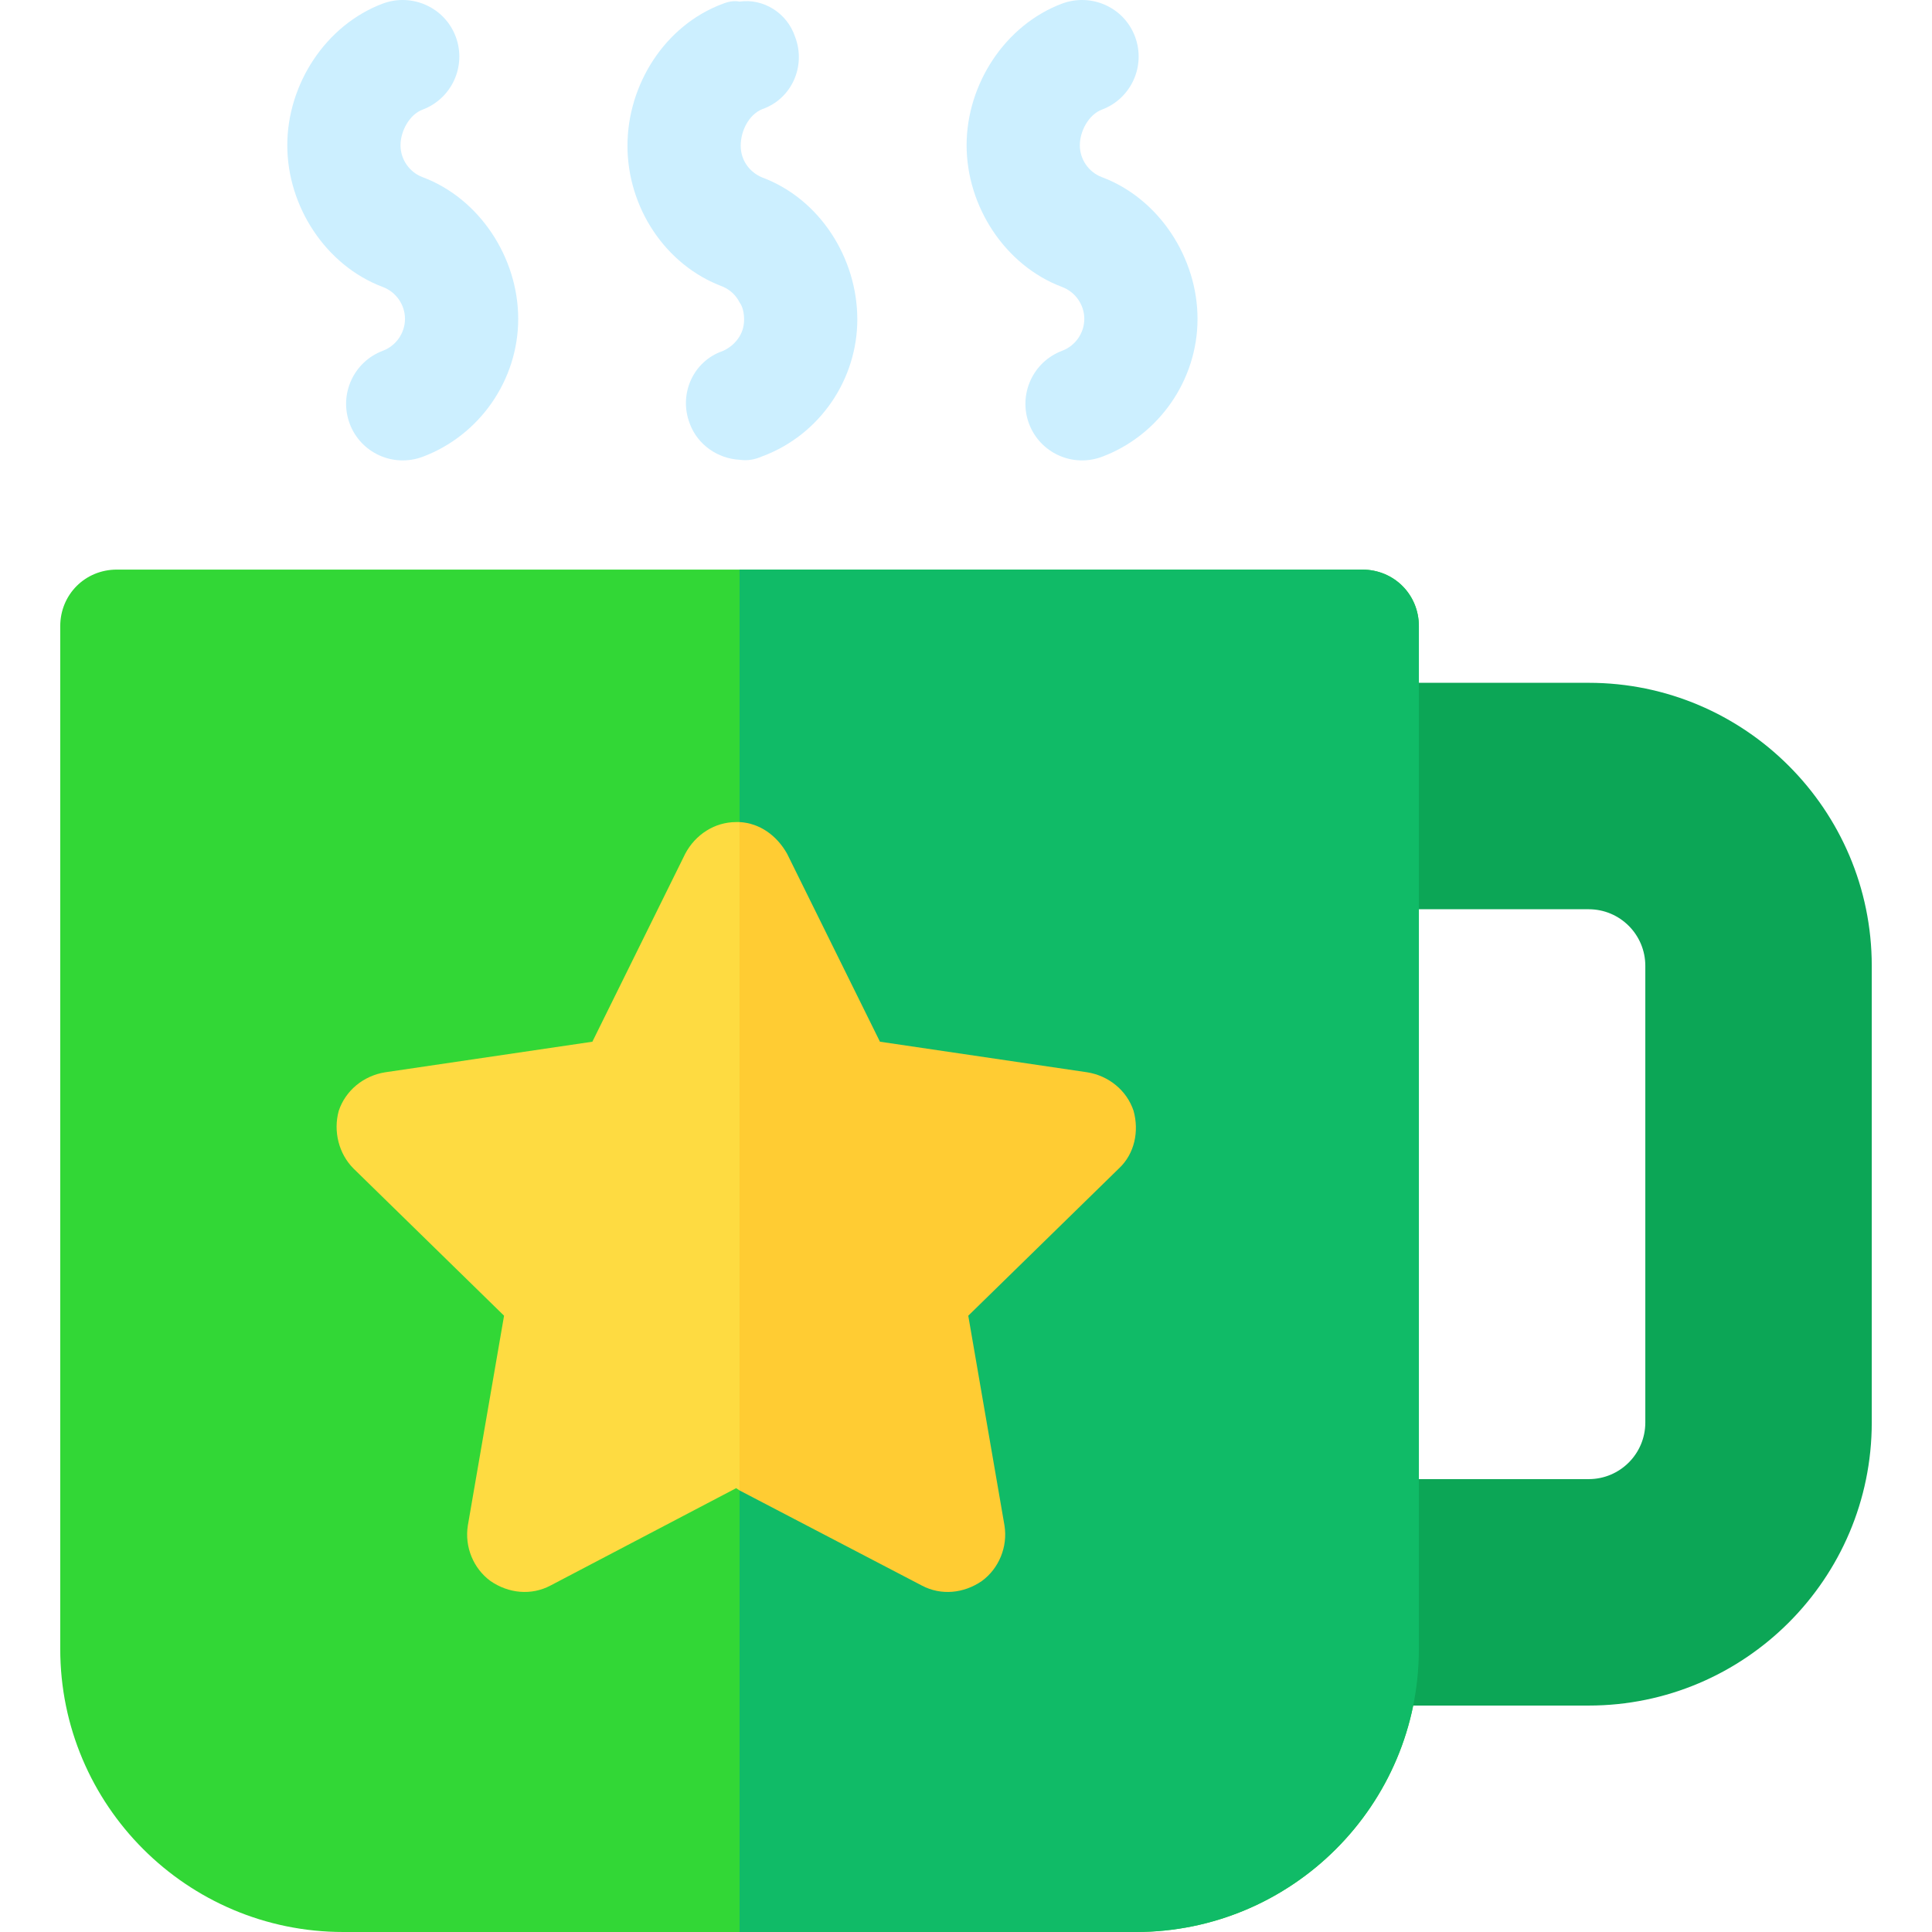
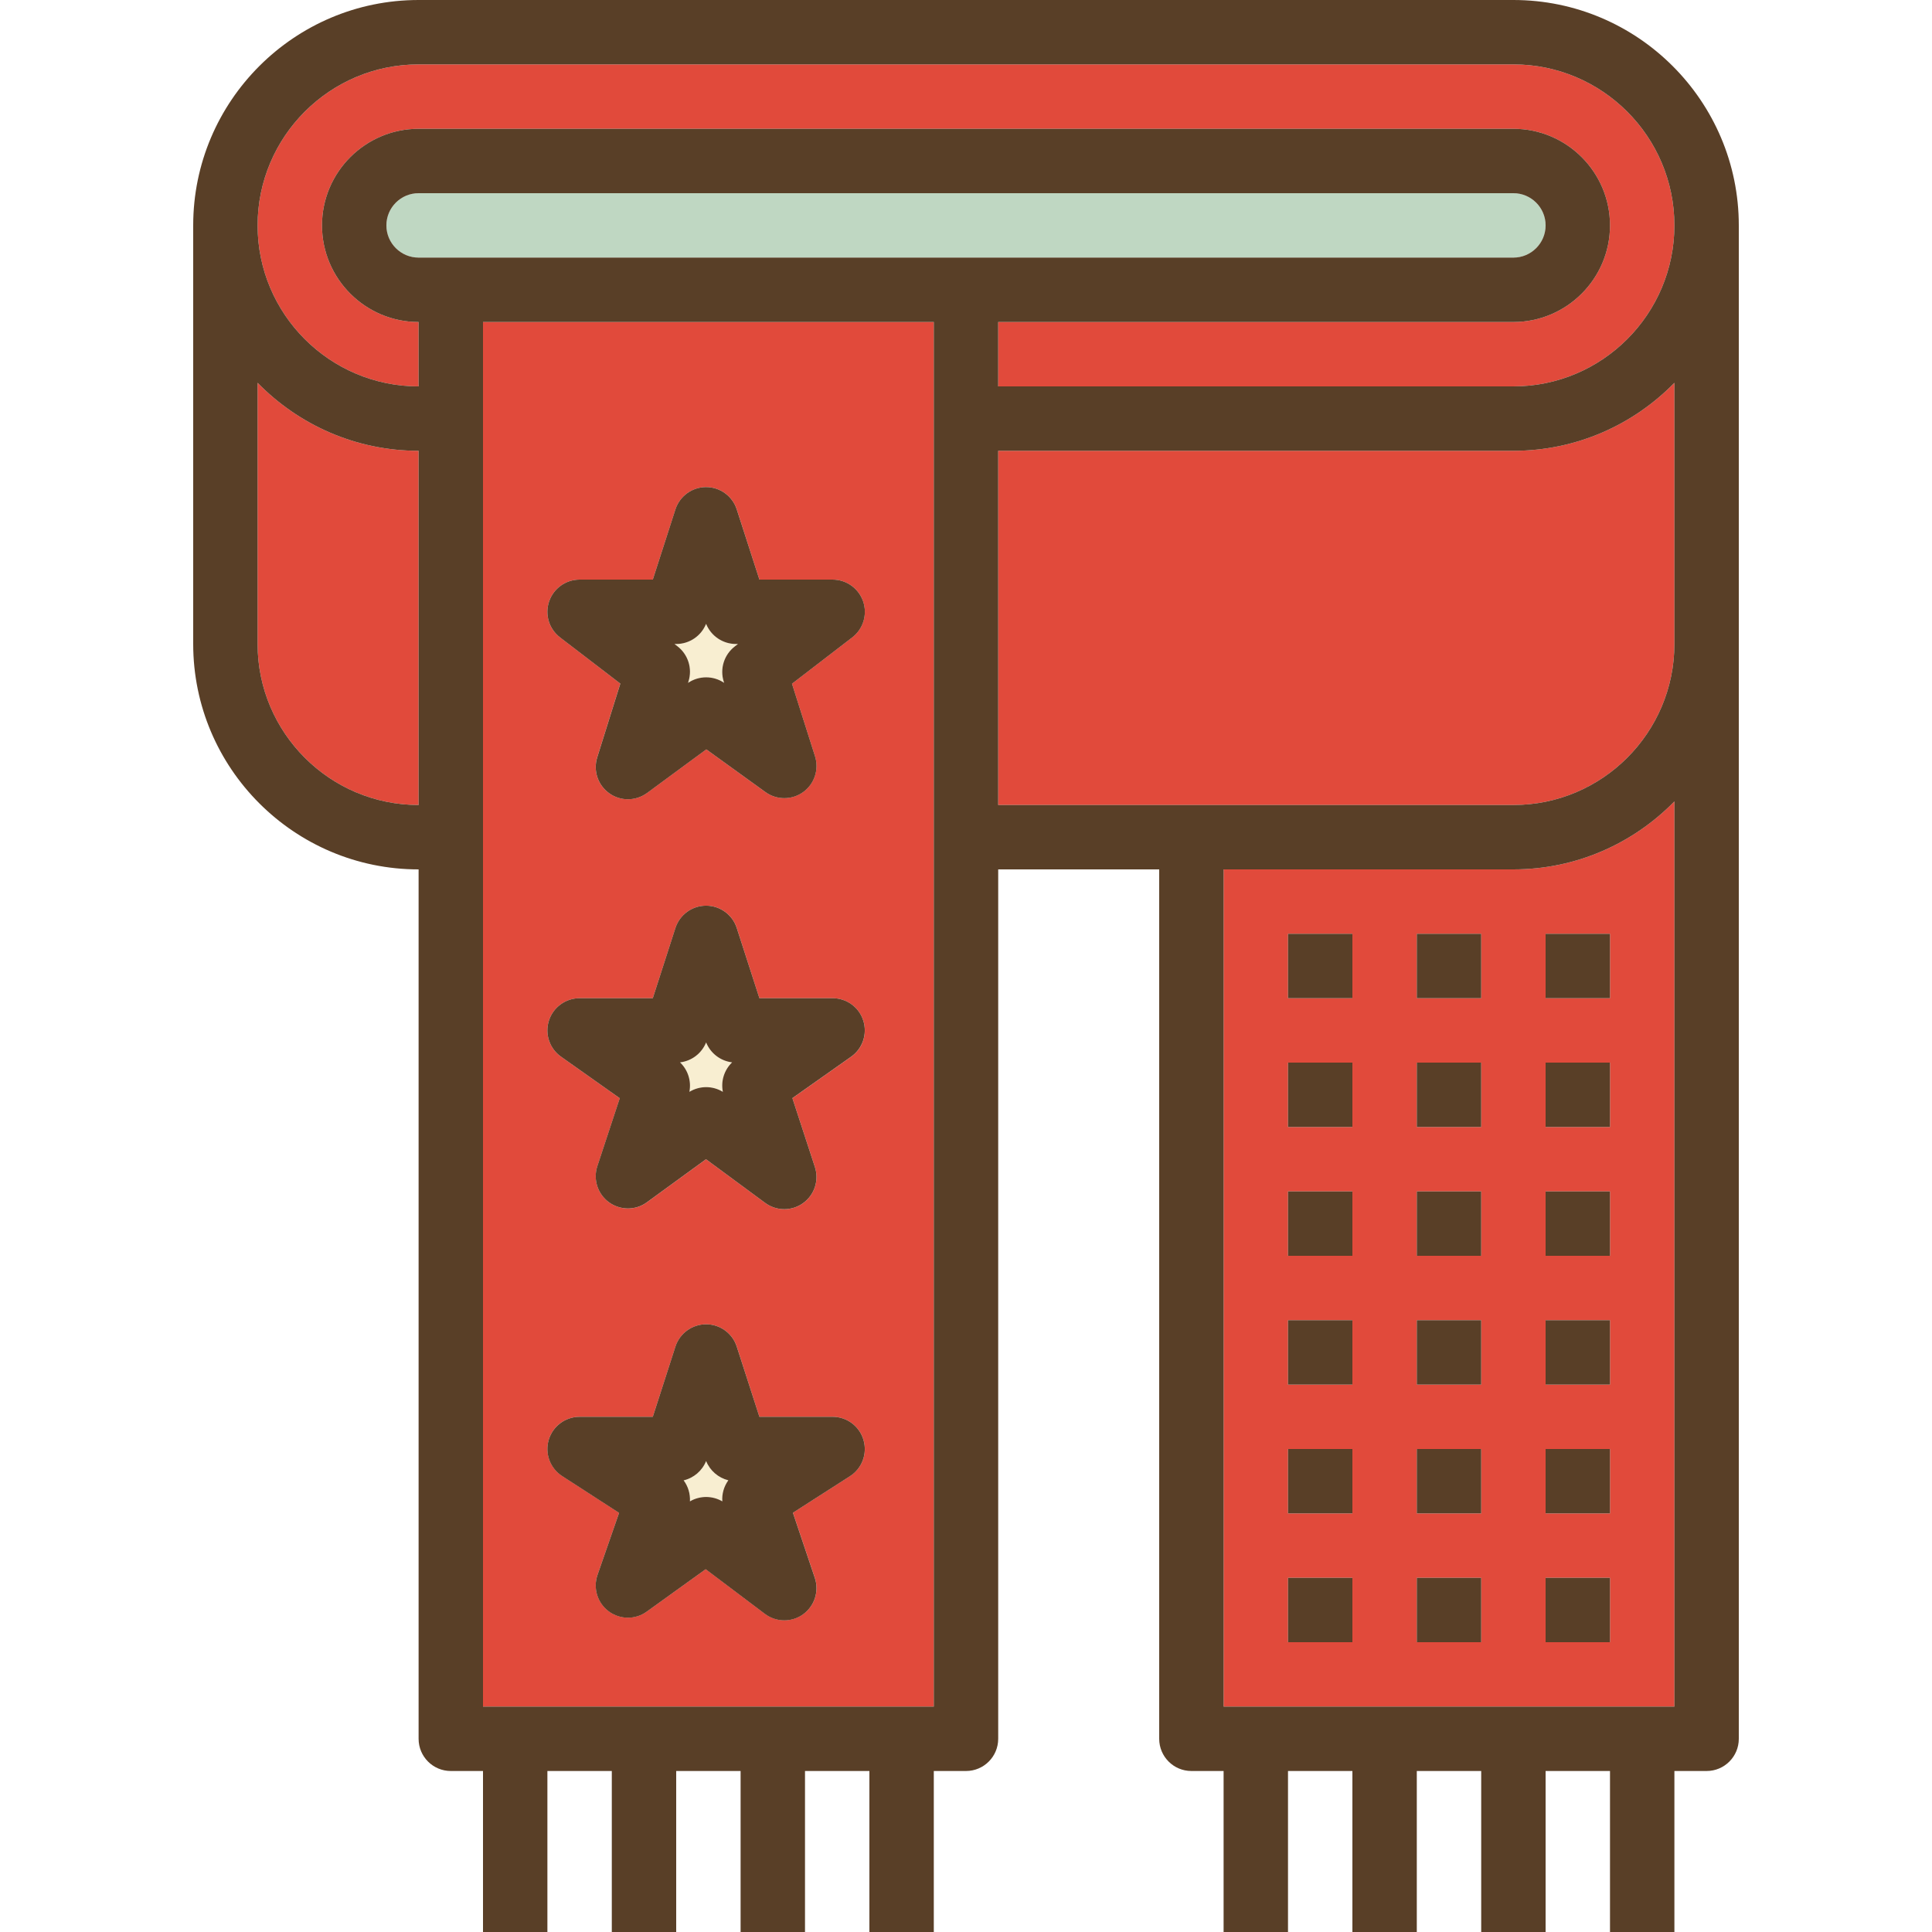
- <svg xmlns="http://www.w3.org/2000/svg" version="1.1" id="Capa_1" x="0px" y="0px" viewBox="0 0 512 512" style="enable-background:new 0 0 512 512;" xml:space="preserve">
-   <path style="fill:#32D736;" d="M361.015,150.947H30.967c-8.402,0-15.002,6.6-15.002,15.002v271.04  C15.965,478.395,49.57,512,90.976,512h210.031c41.406,0,75.011-33.605,75.011-75.011v-271.04  C376.017,157.547,369.418,150.947,361.015,150.947z" />
-   <path style="fill:#FEDB41;" d="M300.405,294.369c-1.8-5.403-6.6-9.303-12.301-10.202l-54.908-8.102l-24.604-49.806  c-2.699-4.802-7.201-8.102-12.601-8.402h-0.901c-5.699,0-10.802,3.301-13.501,8.402l-24.604,49.806l-54.909,8.102  c-5.701,0.899-10.501,4.8-12.301,10.202c-1.501,5.401,0,11.4,3.901,15.3l39.905,39.007l-9.601,55.606  c-0.899,5.701,1.501,11.402,6.001,14.704c4.802,3.3,10.802,3.901,15.903,1.199l49.206-25.804l0.901,0.599l48.307,25.205  c5.102,2.701,11.102,2.1,15.903-1.199c4.5-3.301,6.9-9.002,6.001-14.704l-9.601-55.606l39.905-39.007  C300.705,305.77,301.908,299.77,300.405,294.369z" />
+ <svg xmlns="http://www.w3.org/2000/svg" version="1.1" id="Capa_1" x="0px" y="0px" viewBox="0 0 480 480" style="enable-background:new 0 0 480 480;" xml:space="preserve">
+   <path style="fill:#F8EED1;" d="M175.432,362.992c-0.976,2.432-3.08,4.2-5.584,4.8c1.112,1.496,1.672,3.344,1.568,5.216  c1.24-0.728,2.632-1.088,4.016-1.088c1.392,0,2.784,0.36,4.024,1.088c-0.136-1.872,0.408-3.728,1.496-5.232  C178.472,367.168,176.4,365.408,175.432,362.992z" />
+   <path style="fill:#BFD7C2;" d="M384,56c0-4.416-3.592-8-8-8H104c-4.408,0-8,3.584-8,8s3.592,8,8,8h8h128h136  C380.408,64,384,60.416,384,56z" />
+   <path style="fill:#E14A3B;" d="M120,424h112V80H120V424z M211.184,366.736l-14.176,9.088l5.44,16.192  c1.112,3.328-0.064,6.984-2.912,9.04c-1.4,1.008-3.032,1.504-4.672,1.504c-1.696,0-3.392-0.536-4.816-1.608l-14.72-11.096  l-14.64,10.536c-2.832,2.048-6.656,2-9.456-0.08c-2.8-2.088-3.92-5.744-2.776-9.04l5.36-15.416l-14.152-9.152  c-2.976-1.928-4.336-5.584-3.328-8.984c0.992-3.384,4.112-5.72,7.664-5.72h18.184l5.632-17.448c1.064-3.296,4.144-5.536,7.616-5.536  s6.544,2.24,7.616,5.536L188.672,352h18.192c3.552,0,6.68,2.344,7.672,5.752C215.544,361.16,214.176,364.824,211.184,366.736z   M136.424,149.432c1.104-3.248,4.152-5.432,7.576-5.432h18.184l5.632-17.448c1.064-3.296,4.144-5.536,7.616-5.536  s6.544,2.24,7.616,5.536L188.672,144h18.192c3.424,0,6.472,2.176,7.576,5.424c1.104,3.24,0.016,6.832-2.696,8.92l-14.984,11.52  l5.72,18.016c1.04,3.288-0.136,6.872-2.936,8.896s-6.576,2.016-9.376,0.008l-14.696-10.608l-14.728,10.84  c-1.408,1.032-3.072,1.552-4.744,1.552c-1.632,0-3.256-0.496-4.648-1.496c-2.816-2.008-4.016-5.6-2.984-8.896l5.744-18.344  l-14.992-11.496C136.408,156.264,135.32,152.672,136.424,149.432z M136.376,253.576c1.056-3.32,4.136-5.576,7.624-5.576h18.184  l5.632-17.448c1.064-3.296,4.144-5.536,7.616-5.536s6.544,2.24,7.616,5.536L188.672,248h18.192c3.488,0,6.568,2.256,7.624,5.576  c1.056,3.328-0.16,6.952-3.016,8.96l-14.6,10.296l5.592,17.112c1.08,3.304-0.104,6.928-2.92,8.968c-1.4,1.008-3.04,1.512-4.68,1.512  c-1.664,0-3.336-0.52-4.752-1.56l-14.704-10.848l-14.688,10.696c-2.808,2.056-6.608,2.032-9.424-0.008  c-2.808-2.04-3.968-5.664-2.88-8.968l5.568-16.88l-14.592-10.32C136.536,260.52,135.32,256.896,136.376,253.576z" />
+   <path style="fill:#F8EED1;" d="M171.28,271.264c1.28-0.776,2.712-1.168,4.16-1.168c1.44,0,2.88,0.392,4.152,1.168  c-0.528-2.672,0.336-5.44,2.296-7.32c-2.88-0.352-5.36-2.24-6.456-4.952c-1.096,2.72-3.592,4.616-6.48,4.952  C170.92,265.824,171.8,268.584,171.28,271.264z" />
+   <path style="fill:#E14A3B;" d="M64,160c0,22.056,17.944,40,40,40v-88c-15.664,0-29.824-6.48-40-16.888V160z" />
+   <path style="fill:#F8EED1;" d="M171.056,169.288l-0.112,0.368c2.696-1.824,6.248-1.832,8.96-0.008l-0.088-0.28  c-1.024-3.208,0.08-6.712,2.744-8.768l0.784-0.6h-0.496c-3.28,0-6.208-2-7.424-5.008C174.216,158,171.288,160,168.008,160h-0.432  l0.712,0.544C170.96,162.592,172.064,166.088,171.056,169.288z" />
  <g>
-     <path style="fill:#CCEFFF;" d="M92.675,112.284c-2.9-7.765,1.025-16.408,8.775-19.324c3.517-1.318,5.875-4.718,5.875-8.453   c0-3.736-2.358-7.135-5.875-8.453C86.316,70.369,76.134,54.69,76.134,38.5S86.316,6.631,101.45,0.947   c7.735-2.871,16.408,0.996,19.324,8.775c2.9,7.765-1.025,16.408-8.775,19.324c-3.502,1.304-5.86,5.703-5.86,9.453   s2.358,7.149,5.86,8.453c15.148,5.685,25.331,21.379,25.331,37.554s-10.182,30.869-25.331,36.553   C104.113,123.976,95.551,119.96,92.675,112.284z" />
-     <path style="fill:#CCEFFF;" d="M272.701,112.284c-2.9-7.765,1.025-16.408,8.775-19.324c3.517-1.318,5.875-4.718,5.875-8.453   c0-3.736-2.358-7.135-5.875-8.453C266.342,70.369,256.16,54.69,256.16,38.5s10.182-31.87,25.317-37.553   c7.779-2.871,16.423,0.996,19.324,8.775c2.9,7.765-1.025,16.408-8.775,19.324c-3.502,1.304-5.86,5.703-5.86,9.453   s2.358,7.149,5.86,8.453c15.148,5.685,25.331,21.379,25.331,37.554s-10.182,30.869-25.331,36.553   C284.139,123.976,275.578,119.96,272.701,112.284z" />
+     <path style="fill:#E14A3B;" d="M304,216v208h112V199.112C405.824,209.52,391.664,216,376,216H304z M336,408h-16v-16h16V408z    M336,376h-16v-16h16V376z M336,344h-16v-16h16V344z M336,312h-16v-16h16V312z M336,280h-16v-16h16V280z M336,248h-16v-16h16V248z    M368,408h-16v-16h16V408z M368,376h-16v-16h16V376z M368,344h-16v-16h16V344z M368,312h-16v-16h16V312z M368,280h-16v-16h16V280z    M368,248h-16v-16h16V248z M384,232h16v16h-16V232z M384,264h16v16h-16V264z M384,296h16v16h-16V296z M384,328h16v16h-16V328z    M384,360h16v16h-16V360z M384,392h16v16h-16V392z" />
+     <path style="fill:#E14A3B;" d="M248,112v88h128c22.056,0,40-17.944,40-40V95.112C405.824,105.52,391.664,112,376,112H248z" />
+     <path style="fill:#E14A3B;" d="M376,16H104c-22.056,0-40,17.944-40,40s17.944,40,40,40V80c-13.232,0-24-10.768-24-24   s10.768-24,24-24h272c13.232,0,24,10.768,24,24s-10.768,24-24,24H248v16h128c22.056,0,40-17.944,40-40S398.056,16,376,16z" />
  </g>
-   <path style="fill:#0CA656;" d="M421.024,180.951h-75.011v60.009h75.011c8.285,0,15.002,6.717,15.002,15.002V376.98  c0,8.285-6.717,15.002-15.002,15.002h-75.011v60.009h75.011c41.359,0,75.011-33.652,75.011-75.011V255.962  C496.035,214.604,462.382,180.951,421.024,180.951z" />
-   <path style="fill:#10BB67;" d="M376.017,165.949v271.04c0,41.406-33.605,75.011-75.011,75.011H195.991V150.947h165.024  C369.418,150.947,376.017,157.547,376.017,165.949z" />
-   <path style="fill:#FFCC33;" d="M296.505,309.67L256.6,348.677l9.601,55.606c0.899,5.701-1.501,11.402-6.001,14.704  c-4.802,3.3-10.802,3.901-15.903,1.199l-48.307-25.205V217.856c5.401,0.3,9.902,3.601,12.601,8.402l24.604,49.806l54.908,8.102  c5.701,0.899,10.501,4.8,12.301,10.202C301.908,299.77,300.705,305.77,296.505,309.67z" />
-   <path style="fill:#CCEFFF;" d="M227.195,84.637c0,15.903-9.9,30.605-25.203,36.306c-2.1,0.901-3.901,1.199-6.001,0.901  c-5.701-0.3-11.102-3.901-13.202-9.601c-2.999-7.801,0.901-16.503,8.7-19.203c2.1-0.901,3.601-2.401,4.502-3.901  c0.901-1.499,1.199-2.999,1.199-4.502c0-1.5-0.298-3.3-1.199-4.5c-0.901-1.8-2.401-3.3-4.502-4.201  c-15.3-5.701-25.203-21.102-25.203-37.306c0-16.201,9.902-31.904,25.203-37.605c1.501-0.601,3.001-0.901,4.502-0.601  c6.302-0.899,12.601,3.001,14.702,9.301c3.001,7.801-0.899,16.502-8.7,19.203c-3.601,1.5-5.701,5.8-5.701,9.7  c0,3.601,2.1,6.902,5.701,8.402C217.294,52.734,227.195,68.435,227.195,84.637z" />
+   <g>
+     <path style="fill:#593F27;" d="M376,0H104C73.12,0,48,25.128,48,56v104c0,30.872,25.12,56,56,56v216c0,4.424,3.584,8,8,8h8v40h16   v-40h16v40h16v-40h16v40h16v-40h16v40h16v-40h8c4.416,0,8-3.576,8-8V216h40v216c0,4.424,3.584,8,8,8h8v40h16v-40h16v40h16v-40h16   v40h16v-40h16v40h16v-40h8c4.416,0,8-3.576,8-8V160V72V56C432,25.128,406.88,0,376,0z M104,16h272c22.056,0,40,17.944,40,40   s-17.944,40-40,40H248V80h128c13.232,0,24-10.768,24-24s-10.768-24-24-24H104c-13.232,0-24,10.768-24,24s10.768,24,24,24v16   c-22.056,0-40-17.944-40-40S81.944,16,104,16z M104,64c-4.408,0-8-3.584-8-8s3.592-8,8-8h272c4.408,0,8,3.584,8,8s-3.592,8-8,8H240   H112H104z M64,160V95.112C74.176,105.52,88.336,112,104,112v88C81.944,200,64,182.056,64,160z M232,424H120V80h112V424z M248,112   h128c15.664,0,29.824-6.48,40-16.888V160c0,22.056-17.944,40-40,40H248V112z M416,424H304V216h72c15.664,0,29.824-6.48,40-16.888   V424z" />
+     <path style="fill:#593F27;" d="M154.12,169.84l-5.744,18.344c-1.032,3.296,0.168,6.888,2.984,8.896   c1.392,1,3.016,1.496,4.648,1.496c1.664,0,3.328-0.528,4.744-1.552l14.728-10.84l14.696,10.608c2.8,2.008,6.576,2.016,9.376-0.008   s3.976-5.608,2.936-8.896l-5.72-18.016l14.984-11.52c2.712-2.096,3.8-5.68,2.696-8.92c-1.112-3.256-4.16-5.432-7.584-5.432h-18.192   l-5.632-17.448c-1.064-3.296-4.144-5.536-7.616-5.536s-6.544,2.24-7.616,5.536L162.184,144H144c-3.424,0-6.472,2.184-7.576,5.432   c-1.104,3.24-0.016,6.832,2.704,8.92L154.12,169.84z M168.008,160c3.28,0,6.208-2,7.416-5.008C176.64,158,179.568,160,182.848,160   h0.496l-0.784,0.6c-2.664,2.056-3.768,5.552-2.744,8.768l0.088,0.28c-2.704-1.832-6.256-1.816-8.96,0.008l0.112-0.368   c1.008-3.2-0.096-6.696-2.768-8.744L167.576,160H168.008z" />
+     <path style="fill:#593F27;" d="M139.384,262.528l14.592,10.32l-5.568,16.88c-1.088,3.304,0.08,6.928,2.88,8.968   c2.816,2.04,6.616,2.064,9.424,0.008l14.688-10.696l14.704,10.848c1.416,1.04,3.08,1.56,4.752,1.56c1.64,0,3.288-0.504,4.68-1.512   c2.824-2.04,4-5.664,2.92-8.968l-5.592-17.112l14.6-10.296c2.848-2.008,4.072-5.632,3.016-8.96   c-1.04-3.312-4.128-5.568-7.616-5.568h-18.192l-5.632-17.448c-1.064-3.296-4.144-5.536-7.616-5.536s-6.544,2.24-7.616,5.536   L162.184,248H144c-3.488,0-6.568,2.256-7.624,5.576C135.32,256.896,136.536,260.52,139.384,262.528z M175.432,258.992   c1.096,2.712,3.576,4.6,6.456,4.952c-1.96,1.88-2.832,4.648-2.296,7.32c-1.272-0.776-2.712-1.168-4.152-1.168   c-1.44,0-2.88,0.392-4.16,1.168c0.52-2.68-0.36-5.448-2.328-7.32C171.84,263.608,174.336,261.712,175.432,258.992z" />
+     <path style="fill:#593F27;" d="M206.864,352h-18.192l-5.632-17.448c-1.064-3.296-4.144-5.536-7.616-5.536s-6.544,2.24-7.616,5.536   L162.184,352H144c-3.544,0-6.672,2.336-7.672,5.736c-1.008,3.4,0.352,7.056,3.328,8.984l14.152,9.152l-5.36,15.416   c-1.144,3.296-0.024,6.952,2.776,9.04c2.8,2.08,6.624,2.128,9.456,0.08l14.64-10.536l14.72,11.096   c1.424,1.072,3.12,1.608,4.816,1.608c1.64,0,3.28-0.496,4.672-1.504c2.84-2.056,4.024-5.712,2.912-9.04L197,375.84l14.176-9.088   c2.992-1.912,4.36-5.576,3.36-8.984C213.544,354.344,210.416,352,206.864,352z M179.456,373.008   c-1.24-0.728-2.632-1.088-4.024-1.088c-1.384,0-2.776,0.36-4.016,1.088c0.104-1.872-0.456-3.728-1.568-5.216   c2.504-0.592,4.608-2.368,5.584-4.8c0.976,2.416,3.048,4.168,5.52,4.784C179.864,369.28,179.32,371.136,179.456,373.008z" />
+     <rect x="384" y="232" style="fill:#593F27;" width="16" height="16" />
+     <rect x="384" y="264" style="fill:#593F27;" width="16" height="16" />
+     <rect x="384" y="296" style="fill:#593F27;" width="16" height="16" />
+     <rect x="384" y="328" style="fill:#593F27;" width="16" height="16" />
+     <rect x="384" y="360" style="fill:#593F27;" width="16" height="16" />
+     <rect x="384" y="392" style="fill:#593F27;" width="16" height="16" />
+     <rect x="352" y="232" style="fill:#593F27;" width="16" height="16" />
+     <rect x="352" y="264" style="fill:#593F27;" width="16" height="16" />
+     <rect x="352" y="296" style="fill:#593F27;" width="16" height="16" />
+     <rect x="352" y="328" style="fill:#593F27;" width="16" height="16" />
+     <rect x="352" y="360" style="fill:#593F27;" width="16" height="16" />
+     <rect x="352" y="392" style="fill:#593F27;" width="16" height="16" />
+     <rect x="320" y="232" style="fill:#593F27;" width="16" height="16" />
+     <rect x="320" y="264" style="fill:#593F27;" width="16" height="16" />
+     <rect x="320" y="296" style="fill:#593F27;" width="16" height="16" />
+     <rect x="320" y="328" style="fill:#593F27;" width="16" height="16" />
+     <rect x="320" y="360" style="fill:#593F27;" width="16" height="16" />
+     <rect x="320" y="392" style="fill:#593F27;" width="16" height="16" />
+   </g>
  <g>
</g>
  <g>
</g>
  <g>
</g>
  <g>
</g>
  <g>
</g>
  <g>
</g>
  <g>
</g>
  <g>
</g>
  <g>
</g>
  <g>
</g>
  <g>
</g>
  <g>
</g>
  <g>
</g>
  <g>
</g>
  <g>
</g>
</svg>
